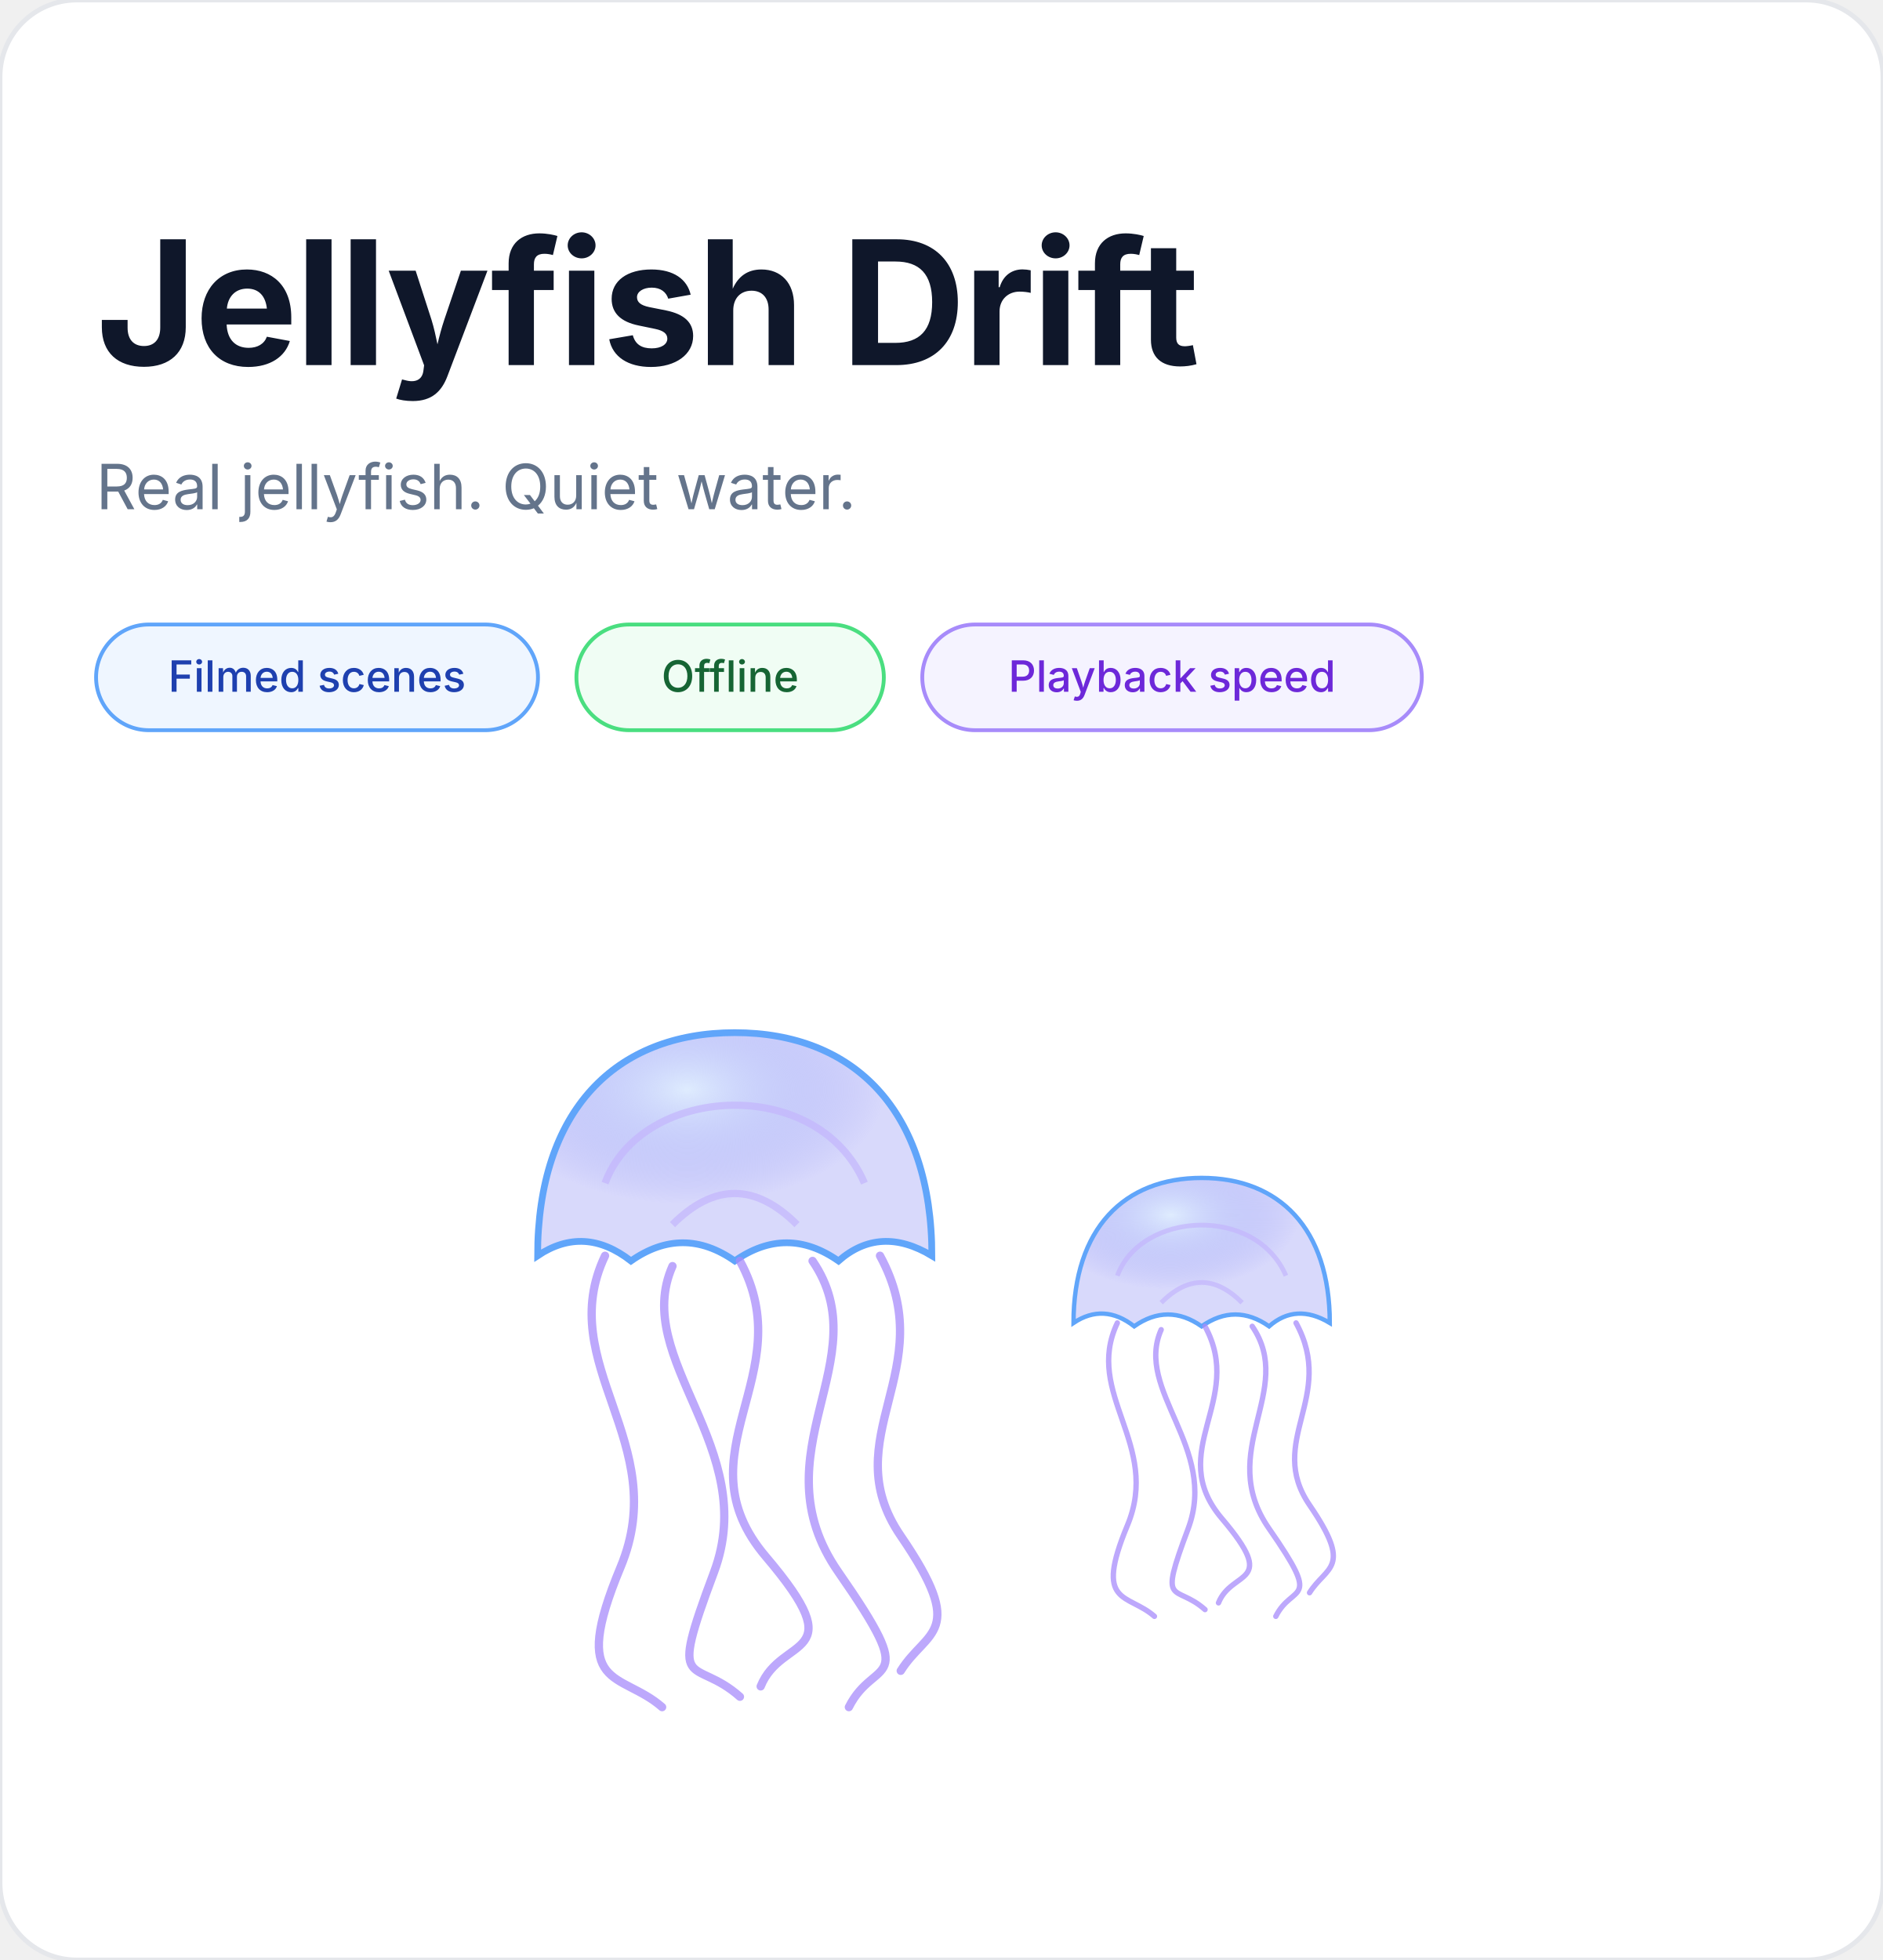
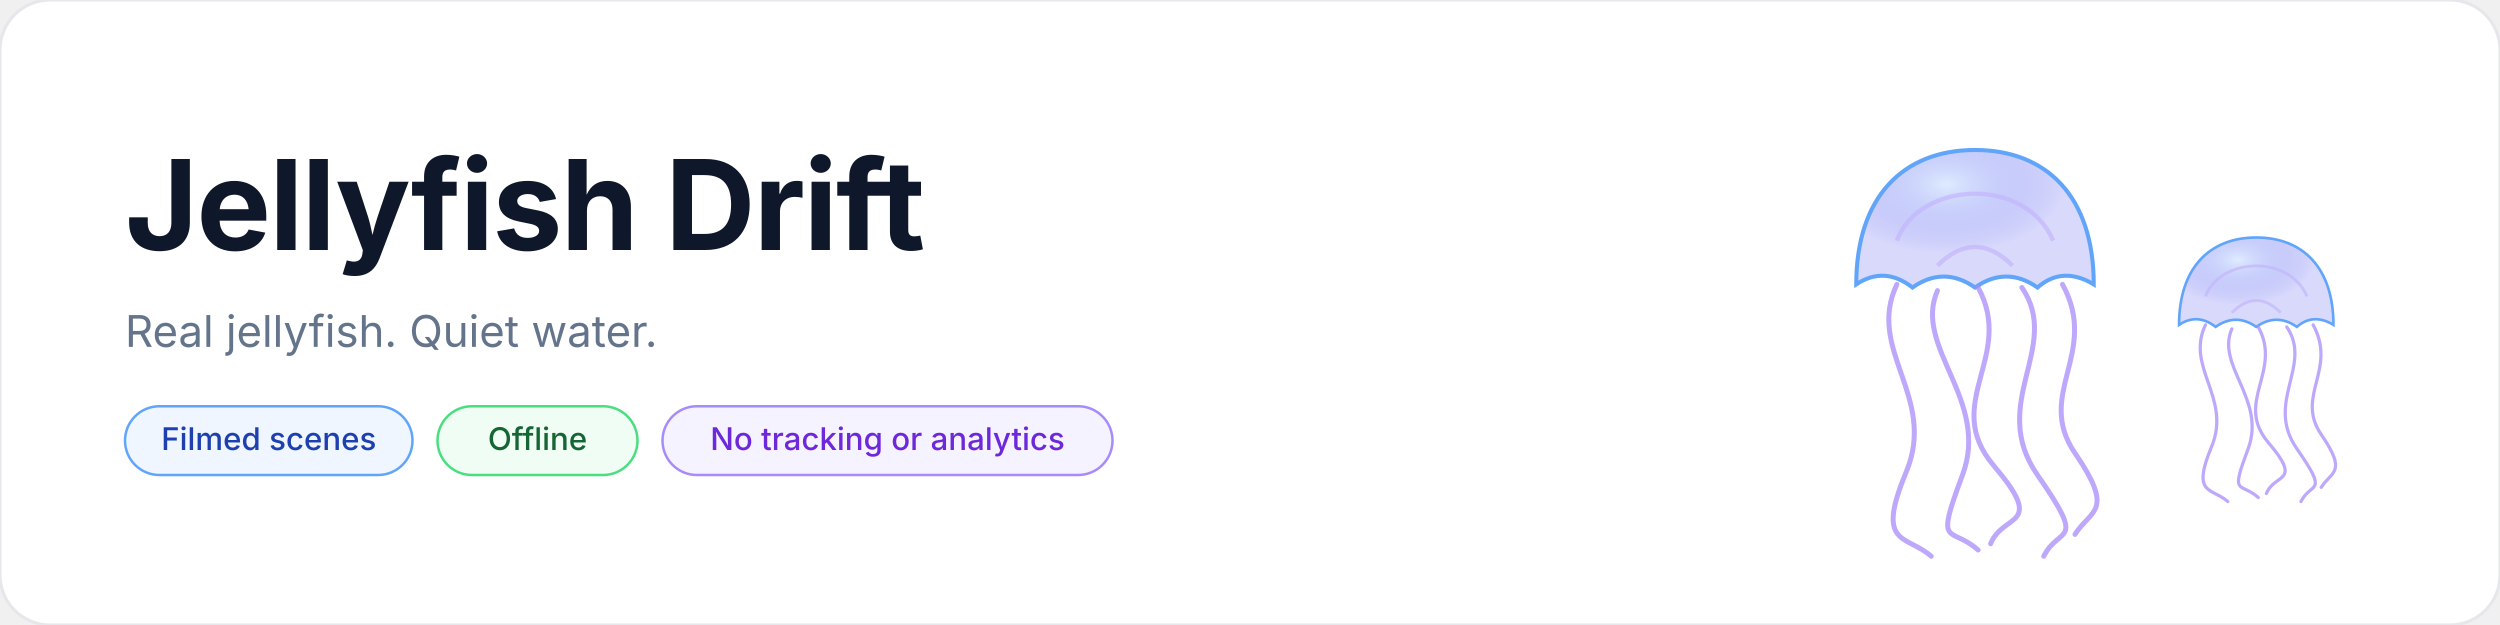
- <svg xmlns="http://www.w3.org/2000/svg" width="392" height="408" viewBox="0 0 392 408" role="img" aria-labelledby="title desc">
+ <svg xmlns="http://www.w3.org/2000/svg" width="800" height="200" viewBox="0 0 800 200" role="img" aria-labelledby="title desc">
  <style>
@keyframes drift{0%,100%{transform:translate(0,0)}50%{transform:translate(4px,-7px)}}
@keyframes frill{0%,100%{transform:rotate(-1deg)}50%{transform:rotate(2deg)}}
.float-a,.float-b,.filaments{transform-box:fill-box;transform-origin:center}
.float-a{animation:drift 6.4s ease-in-out infinite}.float-b{animation:drift 8.2s ease-in-out -3.2s infinite}
.filaments{animation:frill 4.8s ease-in-out -1.4s infinite}
@media(prefers-reduced-motion:reduce){.float-a,.float-b,.filaments{animation:none}}
</style>
  <defs>
    <linearGradient id="background" x2="1" y2="1">
      <stop stop-color="#0c0a09" />
      <stop offset="1" stop-color="#1c1917" />
    </linearGradient>
    <radialGradient id="bell" cx="38%" cy="25%">
      <stop stop-color="#dbeafe" stop-opacity=".9" />
      <stop offset="1" stop-color="#6366f1" stop-opacity=".25" />
    </radialGradient>
  </defs>
-   <rect width="392" height="408" rx="16" fill="#fff" stroke="#e5e7eb" />
+   <rect width="800" height="200" rx="16" fill="#fff" stroke="#e5e7eb" />
  <g font-family="system-ui,-apple-system,'Segoe UI',sans-serif">
-     <text x="20" y="76" fill="#0f172a" font-size="36" font-weight="700" letter-spacing="-.5">Jellyfish Drift</text>
-     <text x="20" y="106" fill="#64748b" font-size="13">Real jellyfish. Quiet water.</text>
-     <g font-size="9" font-weight="500" text-anchor="middle">
-       <rect x="20" y="130" width="92" height="22" rx="11" fill="#eff6ff" stroke="#60a5fa" stroke-width=".8" />
-       <text x="66.0" y="144" fill="#1e40af">Filmed scenes</text>
-       <rect x="120" y="130" width="64" height="22" rx="11" fill="#f0fdf4" stroke="#4ade80" stroke-width=".8" />
-       <text x="152.0" y="144" fill="#166534">Offline</text>
-       <rect x="192" y="130" width="104" height="22" rx="11" fill="#f5f3ff" stroke="#a78bfa" stroke-width=".8" />
-       <text x="244.0" y="144" fill="#6d28d9">Playback speed</text>
+     <text x="40" y="80" fill="#0f172a" font-size="40" font-weight="700" letter-spacing="-.5">Jellyfish Drift</text>
+     <text x="40" y="111" fill="#64748b" font-size="14">Real jellyfish. Quiet water.</text>
+     <g font-size="10" font-weight="500" text-anchor="middle">
+       <rect x="40" y="130" width="92" height="22" rx="11" fill="#eff6ff" stroke="#60a5fa" stroke-width=".8" />
+       <text x="86.0" y="144" fill="#1e40af">Filmed scenes</text>
+       <rect x="140" y="130" width="64" height="22" rx="11" fill="#f0fdf4" stroke="#4ade80" stroke-width=".8" />
+       <text x="172.0" y="144" fill="#166534">Offline</text>
+       <rect x="212" y="130" width="144" height="22" rx="11" fill="#f5f3ff" stroke="#a78bfa" stroke-width=".8" />
+       <text x="284.0" y="144" fill="#6d28d9">No tracking or analytics</text>
    </g>
  </g>
-   <g transform="translate(86 202) scale(1.08)">
+   <g transform="translate(570 36)">
    <g transform="translate(62 12)">
      <g class="float-a">
        <path d="M-38 43C-38 15-23 0 0 0S38 15 38 43Q28 37 20 44Q10 37 0 44Q-10 37-20 44Q-29 37-38 43Z" fill="url(#bell)" stroke="#60a5fa" stroke-width="1.3" />
        <path d="M-25 29C-18 10 16 8 25 29M-12 37Q0 25 12 37" fill="none" stroke="#c4b5fd" stroke-opacity=".7" stroke-width="1.4" />
        <g class="filaments" fill="none" stroke-linecap="round">
          <path d="M-25 43C-35 64-12 79-22 103S-22 123-14 130M-12 45C-20 63 5 80-4 104S-8 120 1 128M1 44C13 66-11 81 6 101S9 116 5 126M15 44C28 63 4 81 20 104S27 120 22 130M28 43C40 65 19 78 32 97S37 115 32 123" stroke="#a78bfa" stroke-opacity=".75" stroke-width="1.6" />
        </g>
      </g>
    </g>
    <g transform="translate(152 40) scale(.65)">
      <g class="float-b">
        <path d="M-38 43C-38 15-23 0 0 0S38 15 38 43Q28 37 20 44Q10 37 0 44Q-10 37-20 44Q-29 37-38 43Z" fill="url(#bell)" stroke="#60a5fa" stroke-width="1.3" />
        <path d="M-25 29C-18 10 16 8 25 29M-12 37Q0 25 12 37" fill="none" stroke="#c4b5fd" stroke-opacity=".7" stroke-width="1.4" />
        <g class="filaments" fill="none" stroke-linecap="round">
          <path d="M-25 43C-35 64-12 79-22 103S-22 123-14 130M-12 45C-20 63 5 80-4 104S-8 120 1 128M1 44C13 66-11 81 6 101S9 116 5 126M15 44C28 63 4 81 20 104S27 120 22 130M28 43C40 65 19 78 32 97S37 115 32 123" stroke="#a78bfa" stroke-opacity=".75" stroke-width="1.6" />
        </g>
      </g>
    </g>
  </g>
</svg>
